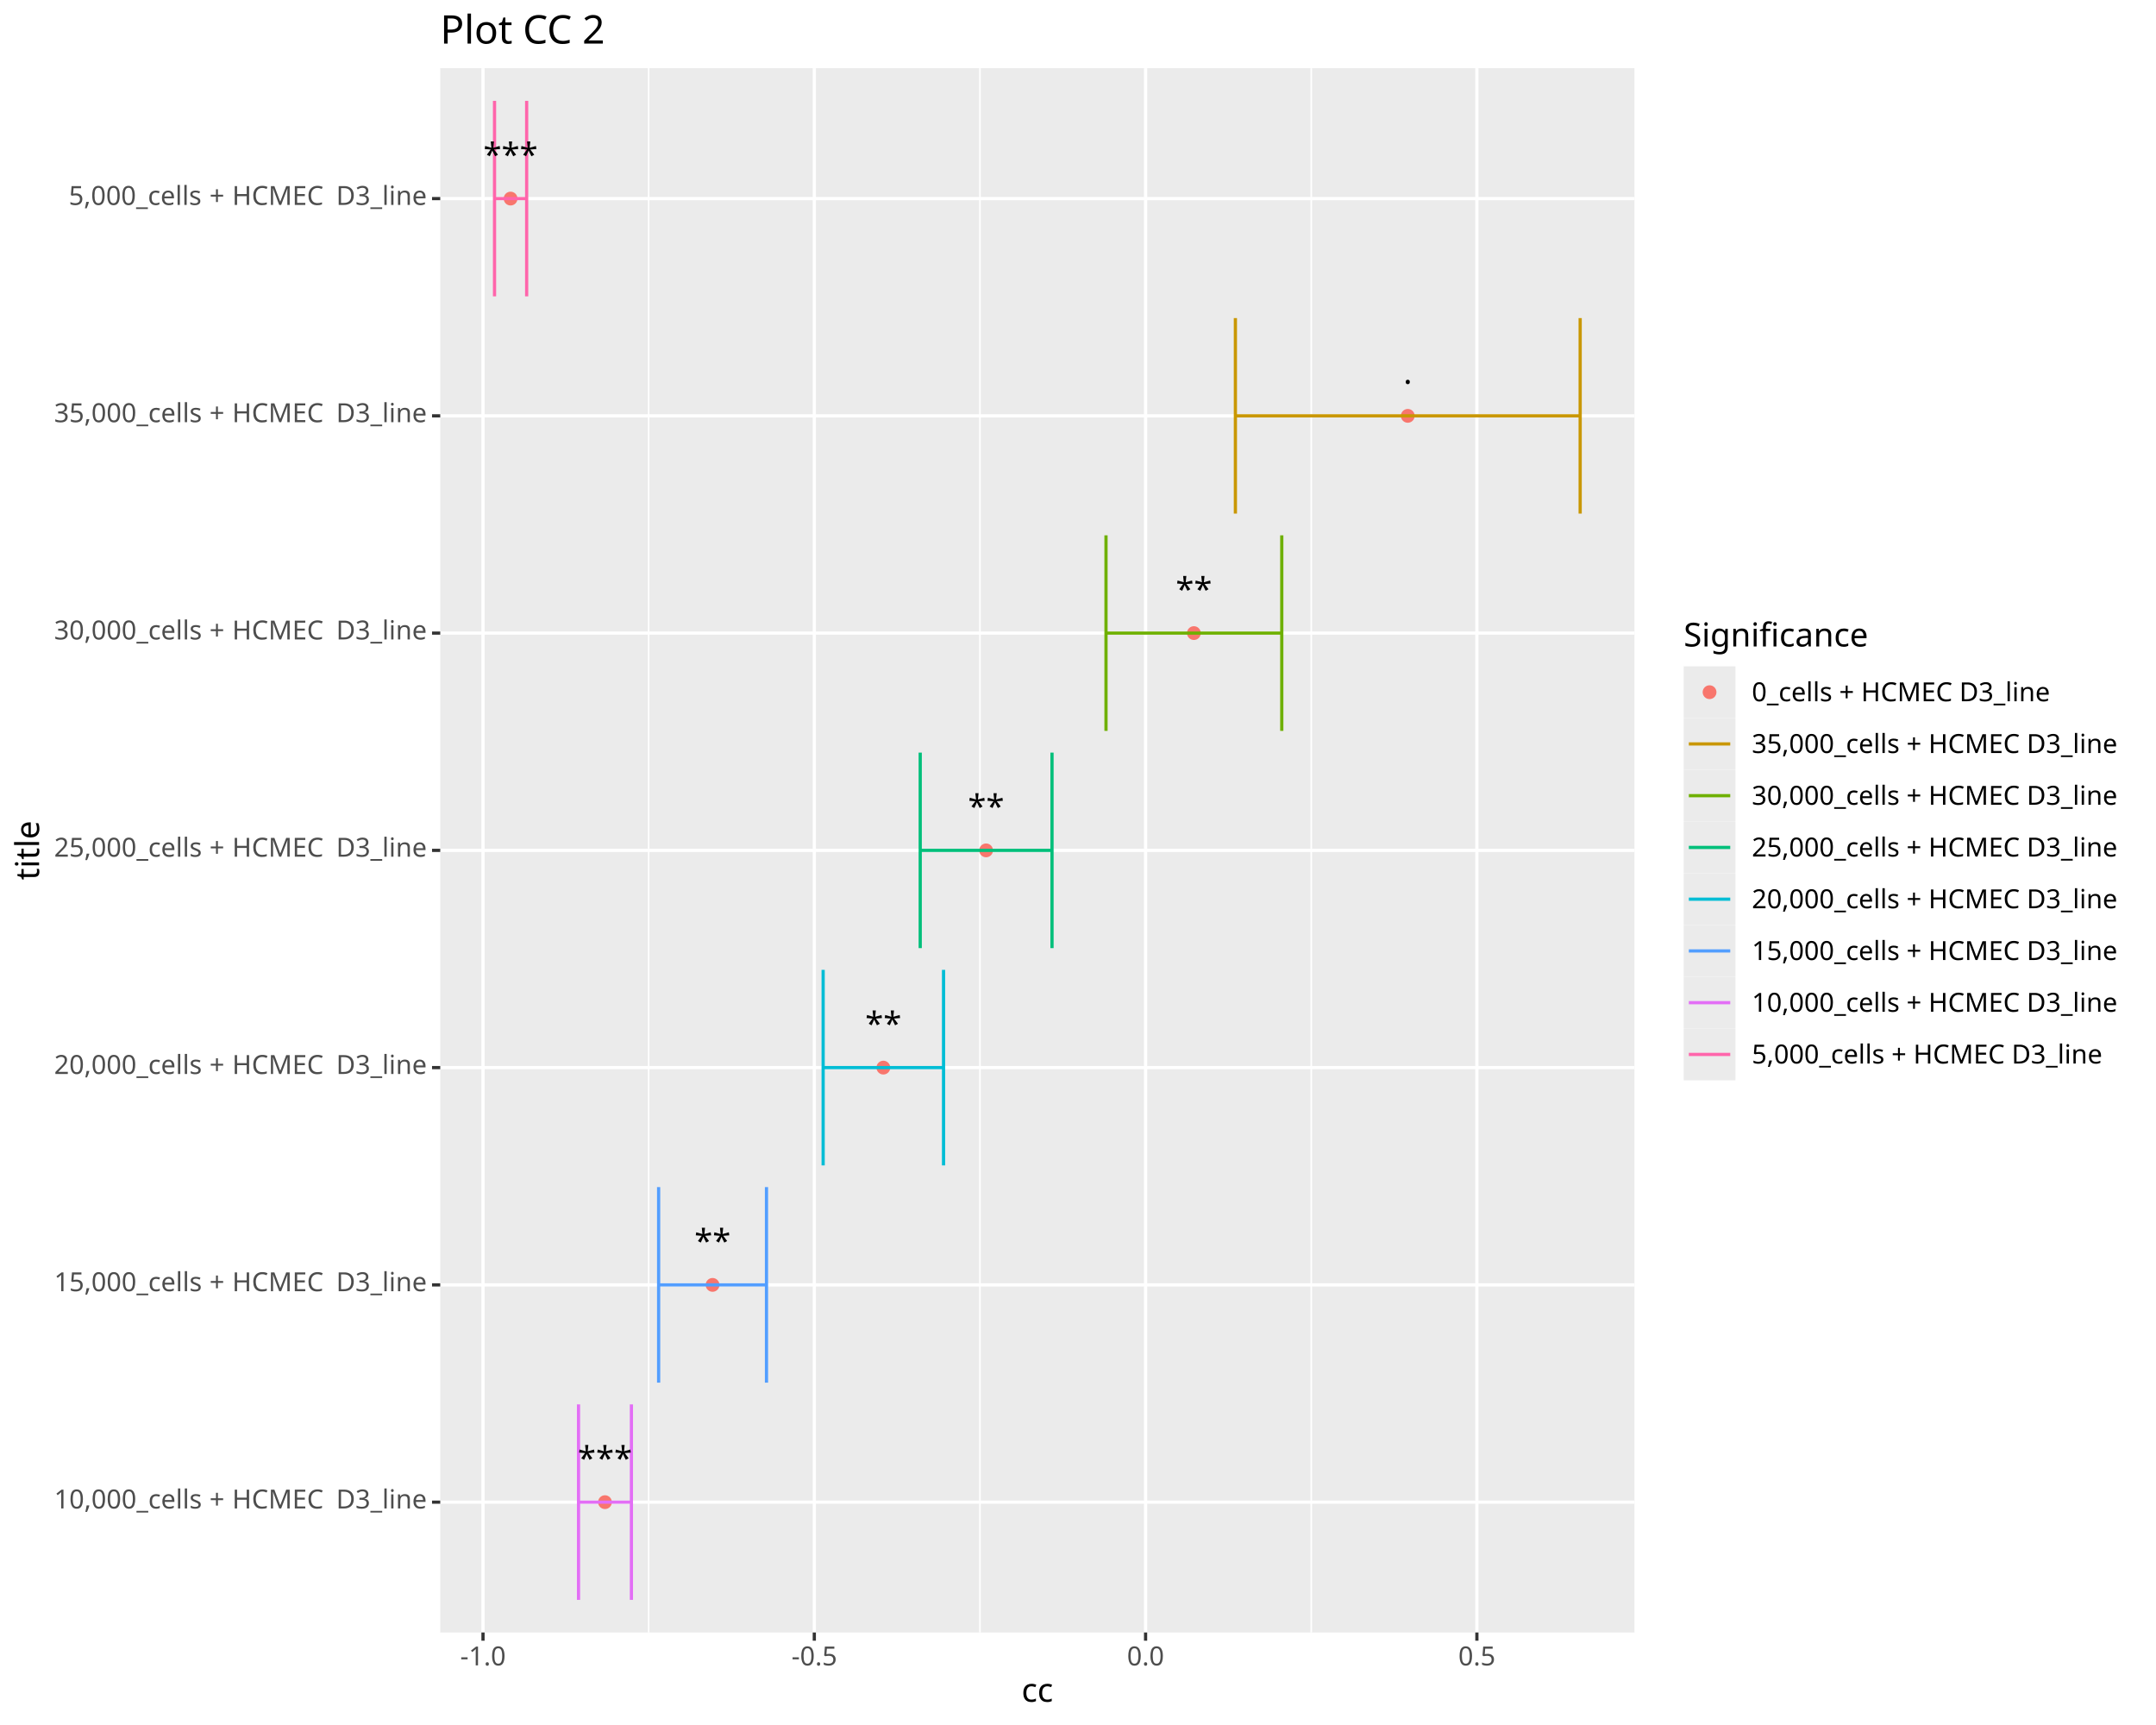
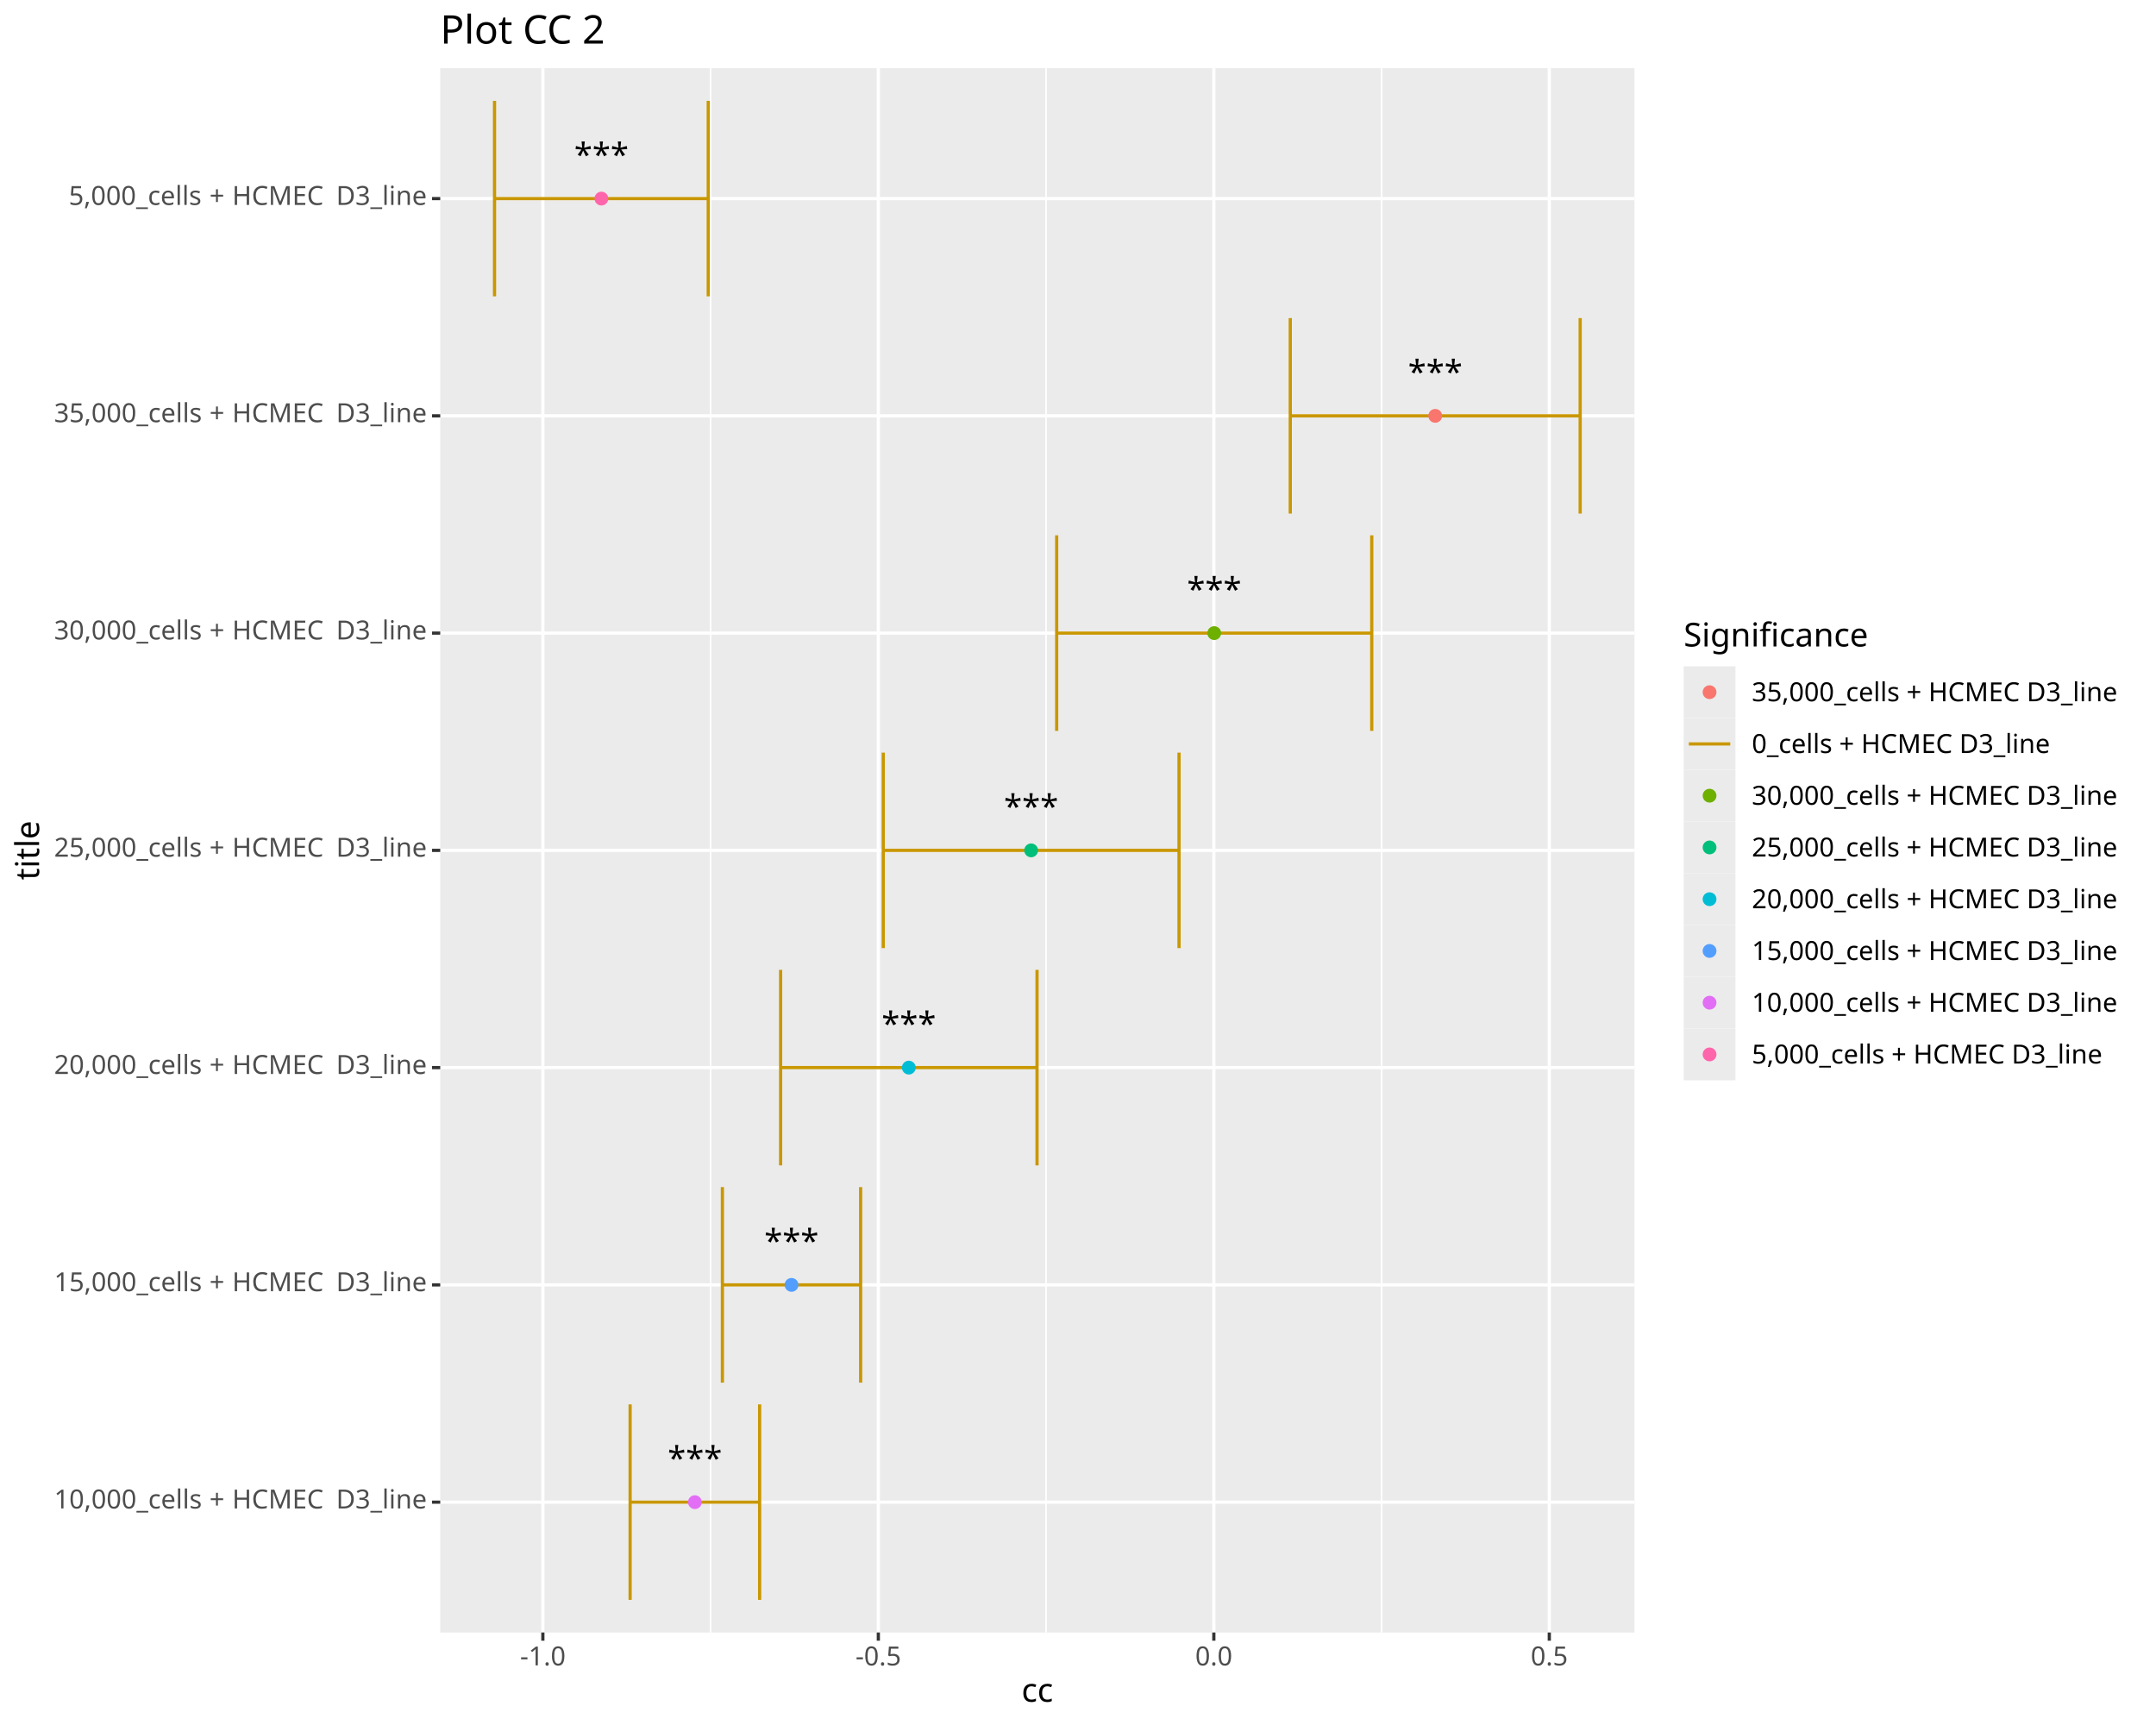
<svg xmlns="http://www.w3.org/2000/svg" class="svglite" data-engine-version="2.0" width="720.00pt" height="576.00pt" viewBox="0 0 720.00 576.00">
  <defs>
    <style type="text/css">
    .svglite line, .svglite polyline, .svglite polygon, .svglite path, .svglite rect, .svglite circle {
      fill: none;
      stroke: #000000;
      stroke-linecap: round;
      stroke-linejoin: round;
      stroke-miterlimit: 10.00;
    }
  </style>
  </defs>
  <rect width="100%" height="100%" style="stroke: none; fill: #FFFFFF;" />
  <defs>
    <clipPath id="cpMC4wMHw3MjAuMDB8MC4wMHw1NzYuMDA=">
      <rect x="0.00" y="0.00" width="720.00" height="576.00" />
    </clipPath>
  </defs>
  <g clip-path="url(#cpMC4wMHw3MjAuMDB8MC4wMHw1NzYuMDA=)">
    <rect x="0.00" y="0.00" width="720.00" height="576.00" style="stroke-width: 1.07; stroke: #FFFFFF; fill: #FFFFFF;" />
  </g>
  <defs>
    <clipPath id="cpMTQ3LjAyfDU0NS44M3wyMi43OHw1NDUuMTE=">
      <rect x="147.02" y="22.78" width="398.81" height="522.33" />
    </clipPath>
  </defs>
  <g clip-path="url(#cpMTQ3LjAyfDU0NS44M3wyMi43OHw1NDUuMTE=)">
    <rect x="147.02" y="22.78" width="398.81" height="522.33" style="stroke-width: 1.07; stroke: none; fill: #EBEBEB;" />
-     <polyline points="216.62,545.11 216.62,22.78 " style="stroke-width: 0.53; stroke: #FFFFFF; stroke-linecap: butt;" />
-     <polyline points="327.26,545.11 327.26,22.78 " style="stroke-width: 0.53; stroke: #FFFFFF; stroke-linecap: butt;" />
-     <polyline points="437.89,545.11 437.89,22.78 " style="stroke-width: 0.53; stroke: #FFFFFF; stroke-linecap: butt;" />
+     <polyline points="237.30,545.11 237.30,22.78 " style="stroke-width: 0.53; stroke: #FFFFFF; stroke-linecap: butt;" />
+     <polyline points="349.34,545.11 349.34,22.78 " style="stroke-width: 0.53; stroke: #FFFFFF; stroke-linecap: butt;" />
+     <polyline points="461.38,545.11 461.38,22.78 " style="stroke-width: 0.53; stroke: #FFFFFF; stroke-linecap: butt;" />
    <polyline points="147.02,501.59 545.83,501.59 " style="stroke-width: 1.07; stroke: #FFFFFF; stroke-linecap: butt;" />
    <polyline points="147.02,429.04 545.83,429.04 " style="stroke-width: 1.07; stroke: #FFFFFF; stroke-linecap: butt;" />
    <polyline points="147.02,356.49 545.83,356.49 " style="stroke-width: 1.07; stroke: #FFFFFF; stroke-linecap: butt;" />
    <polyline points="147.02,283.95 545.83,283.95 " style="stroke-width: 1.07; stroke: #FFFFFF; stroke-linecap: butt;" />
    <polyline points="147.02,211.40 545.83,211.40 " style="stroke-width: 1.07; stroke: #FFFFFF; stroke-linecap: butt;" />
    <polyline points="147.02,138.86 545.83,138.86 " style="stroke-width: 1.07; stroke: #FFFFFF; stroke-linecap: butt;" />
    <polyline points="147.02,66.31 545.83,66.31 " style="stroke-width: 1.07; stroke: #FFFFFF; stroke-linecap: butt;" />
-     <polyline points="161.30,545.11 161.30,22.78 " style="stroke-width: 1.07; stroke: #FFFFFF; stroke-linecap: butt;" />
-     <polyline points="271.94,545.11 271.94,22.78 " style="stroke-width: 1.07; stroke: #FFFFFF; stroke-linecap: butt;" />
-     <polyline points="382.57,545.11 382.57,22.78 " style="stroke-width: 1.07; stroke: #FFFFFF; stroke-linecap: butt;" />
-     <polyline points="493.21,545.11 493.21,22.78 " style="stroke-width: 1.07; stroke: #FFFFFF; stroke-linecap: butt;" />
-     <circle cx="470.13" cy="138.86" r="1.95" style="stroke-width: 0.71; stroke: #F8766D; fill: #F8766D;" />
-     <circle cx="398.70" cy="211.40" r="1.95" style="stroke-width: 0.71; stroke: #F8766D; fill: #F8766D;" />
-     <circle cx="329.31" cy="283.95" r="1.95" style="stroke-width: 0.71; stroke: #F8766D; fill: #F8766D;" />
-     <circle cx="295.00" cy="356.49" r="1.95" style="stroke-width: 0.71; stroke: #F8766D; fill: #F8766D;" />
-     <circle cx="237.96" cy="429.04" r="1.95" style="stroke-width: 0.71; stroke: #F8766D; fill: #F8766D;" />
-     <circle cx="202.03" cy="501.59" r="1.95" style="stroke-width: 0.71; stroke: #F8766D; fill: #F8766D;" />
-     <circle cx="170.51" cy="66.31" r="1.95" style="stroke-width: 0.71; stroke: #F8766D; fill: #F8766D;" />
+     <polyline points="181.29,545.11 181.29,22.78 " style="stroke-width: 1.07; stroke: #FFFFFF; stroke-linecap: butt;" />
+     <polyline points="293.32,545.11 293.32,22.78 " style="stroke-width: 1.07; stroke: #FFFFFF; stroke-linecap: butt;" />
+     <polyline points="405.36,545.11 405.36,22.78 " style="stroke-width: 1.07; stroke: #FFFFFF; stroke-linecap: butt;" />
+     <polyline points="517.39,545.11 517.39,22.78 " style="stroke-width: 1.07; stroke: #FFFFFF; stroke-linecap: butt;" />
    <polyline points="527.70,171.50 527.70,106.21 " style="stroke-width: 1.07; stroke: #C99700; stroke-linecap: butt;" />
-     <polyline points="527.70,138.86 412.56,138.86 " style="stroke-width: 1.07; stroke: #C99700; stroke-linecap: butt;" />
-     <polyline points="412.56,171.50 412.56,106.21 " style="stroke-width: 1.07; stroke: #C99700; stroke-linecap: butt;" />
-     <polyline points="428.05,244.05 428.05,178.76 " style="stroke-width: 1.07; stroke: #6EB000; stroke-linecap: butt;" />
-     <polyline points="428.05,211.40 369.35,211.40 " style="stroke-width: 1.07; stroke: #6EB000; stroke-linecap: butt;" />
-     <polyline points="369.35,244.05 369.35,178.76 " style="stroke-width: 1.07; stroke: #6EB000; stroke-linecap: butt;" />
-     <polyline points="351.32,316.59 351.32,251.30 " style="stroke-width: 1.07; stroke: #00BF7A; stroke-linecap: butt;" />
-     <polyline points="351.32,283.95 307.31,283.95 " style="stroke-width: 1.07; stroke: #00BF7A; stroke-linecap: butt;" />
-     <polyline points="307.31,316.59 307.31,251.30 " style="stroke-width: 1.07; stroke: #00BF7A; stroke-linecap: butt;" />
-     <polyline points="315.10,389.14 315.10,323.85 " style="stroke-width: 1.07; stroke: #00BDD5; stroke-linecap: butt;" />
-     <polyline points="315.10,356.49 274.89,356.49 " style="stroke-width: 1.07; stroke: #00BDD5; stroke-linecap: butt;" />
-     <polyline points="274.89,389.14 274.89,323.85 " style="stroke-width: 1.07; stroke: #00BDD5; stroke-linecap: butt;" />
-     <polyline points="255.97,461.68 255.97,396.39 " style="stroke-width: 1.07; stroke: #529EFF; stroke-linecap: butt;" />
-     <polyline points="255.97,429.04 219.95,429.04 " style="stroke-width: 1.07; stroke: #529EFF; stroke-linecap: butt;" />
-     <polyline points="219.95,461.68 219.95,396.39 " style="stroke-width: 1.07; stroke: #529EFF; stroke-linecap: butt;" />
-     <polyline points="210.86,534.23 210.86,468.94 " style="stroke-width: 1.07; stroke: #E36EF6; stroke-linecap: butt;" />
-     <polyline points="210.86,501.59 193.20,501.59 " style="stroke-width: 1.07; stroke: #E36EF6; stroke-linecap: butt;" />
-     <polyline points="193.20,534.23 193.20,468.94 " style="stroke-width: 1.07; stroke: #E36EF6; stroke-linecap: butt;" />
-     <polyline points="175.88,98.96 175.88,33.67 " style="stroke-width: 1.07; stroke: #FF65AB; stroke-linecap: butt;" />
-     <polyline points="175.88,66.31 165.15,66.31 " style="stroke-width: 1.07; stroke: #FF65AB; stroke-linecap: butt;" />
-     <polyline points="165.15,98.96 165.15,33.67 " style="stroke-width: 1.07; stroke: #FF65AB; stroke-linecap: butt;" />
-     <text x="470.13" y="128.13" text-anchor="middle" style="font-size: 11.00px; font-family: sans;" textLength="3.06px" lengthAdjust="spacingAndGlyphs">.</text>
-     <text x="398.70" y="200.68" text-anchor="middle" style="font-size: 11.00px; font-family: sans;" textLength="8.57px" lengthAdjust="spacingAndGlyphs">**</text>
-     <text x="329.31" y="273.22" text-anchor="middle" style="font-size: 11.00px; font-family: sans;" textLength="8.57px" lengthAdjust="spacingAndGlyphs">**</text>
-     <text x="295.00" y="345.77" text-anchor="middle" style="font-size: 11.00px; font-family: sans;" textLength="8.57px" lengthAdjust="spacingAndGlyphs">**</text>
-     <text x="237.96" y="418.32" text-anchor="middle" style="font-size: 11.00px; font-family: sans;" textLength="8.57px" lengthAdjust="spacingAndGlyphs">**</text>
-     <text x="202.03" y="490.86" text-anchor="middle" style="font-size: 11.00px; font-family: sans;" textLength="12.85px" lengthAdjust="spacingAndGlyphs">***</text>
-     <text x="170.51" y="55.59" text-anchor="middle" style="font-size: 11.00px; font-family: sans;" textLength="12.85px" lengthAdjust="spacingAndGlyphs">***</text>
+     <polyline points="527.70,138.86 430.89,138.86 " style="stroke-width: 1.07; stroke: #C99700; stroke-linecap: butt;" />
+     <polyline points="430.89,171.50 430.89,106.21 " style="stroke-width: 1.07; stroke: #C99700; stroke-linecap: butt;" />
+     <polyline points="458.10,244.05 458.10,178.76 " style="stroke-width: 1.07; stroke: #C99700; stroke-linecap: butt;" />
+     <polyline points="458.10,211.40 352.88,211.40 " style="stroke-width: 1.07; stroke: #C99700; stroke-linecap: butt;" />
+     <polyline points="352.88,244.05 352.88,178.76 " style="stroke-width: 1.07; stroke: #C99700; stroke-linecap: butt;" />
+     <polyline points="393.74,316.59 393.74,251.30 " style="stroke-width: 1.07; stroke: #C99700; stroke-linecap: butt;" />
+     <polyline points="393.74,283.95 294.96,283.95 " style="stroke-width: 1.07; stroke: #C99700; stroke-linecap: butt;" />
+     <polyline points="294.96,316.59 294.96,251.30 " style="stroke-width: 1.07; stroke: #C99700; stroke-linecap: butt;" />
+     <polyline points="346.32,389.14 346.32,323.85 " style="stroke-width: 1.07; stroke: #C99700; stroke-linecap: butt;" />
+     <polyline points="346.32,356.49 260.69,356.49 " style="stroke-width: 1.07; stroke: #C99700; stroke-linecap: butt;" />
+     <polyline points="260.69,389.14 260.69,323.85 " style="stroke-width: 1.07; stroke: #C99700; stroke-linecap: butt;" />
+     <polyline points="287.41,461.68 287.41,396.39 " style="stroke-width: 1.07; stroke: #C99700; stroke-linecap: butt;" />
+     <polyline points="287.41,429.04 241.24,429.04 " style="stroke-width: 1.07; stroke: #C99700; stroke-linecap: butt;" />
+     <polyline points="241.24,461.68 241.24,396.39 " style="stroke-width: 1.07; stroke: #C99700; stroke-linecap: butt;" />
+     <polyline points="253.68,534.23 253.68,468.94 " style="stroke-width: 1.07; stroke: #C99700; stroke-linecap: butt;" />
+     <polyline points="253.68,501.59 210.43,501.59 " style="stroke-width: 1.07; stroke: #C99700; stroke-linecap: butt;" />
+     <polyline points="210.43,534.23 210.43,468.94 " style="stroke-width: 1.07; stroke: #C99700; stroke-linecap: butt;" />
+     <polyline points="236.52,98.96 236.52,33.67 " style="stroke-width: 1.07; stroke: #C99700; stroke-linecap: butt;" />
+     <polyline points="236.52,66.31 165.15,66.31 " style="stroke-width: 1.07; stroke: #C99700; stroke-linecap: butt;" />
+     <polyline points="165.15,98.96 165.15,33.67 " style="stroke-width: 1.07; stroke: #C99700; stroke-linecap: butt;" />
+     <circle cx="479.30" cy="138.86" r="1.95" style="stroke-width: 0.71; stroke: #F8766D; fill: #F8766D;" />
+     <circle cx="405.49" cy="211.40" r="1.95" style="stroke-width: 0.71; stroke: #6EB000; fill: #6EB000;" />
+     <circle cx="344.35" cy="283.95" r="1.95" style="stroke-width: 0.71; stroke: #00BF7A; fill: #00BF7A;" />
+     <circle cx="303.50" cy="356.49" r="1.95" style="stroke-width: 0.71; stroke: #00BDD5; fill: #00BDD5;" />
+     <circle cx="264.33" cy="429.04" r="1.95" style="stroke-width: 0.71; stroke: #529EFF; fill: #529EFF;" />
+     <circle cx="232.06" cy="501.59" r="1.95" style="stroke-width: 0.71; stroke: #E36EF6; fill: #E36EF6;" />
+     <circle cx="200.84" cy="66.31" r="1.95" style="stroke-width: 0.71; stroke: #FF65AB; fill: #FF65AB;" />
+     <text x="479.30" y="128.13" text-anchor="middle" style="font-size: 11.00px; font-family: sans;" textLength="12.85px" lengthAdjust="spacingAndGlyphs">***</text>
+     <text x="405.49" y="200.68" text-anchor="middle" style="font-size: 11.00px; font-family: sans;" textLength="12.85px" lengthAdjust="spacingAndGlyphs">***</text>
+     <text x="344.35" y="273.22" text-anchor="middle" style="font-size: 11.00px; font-family: sans;" textLength="12.85px" lengthAdjust="spacingAndGlyphs">***</text>
+     <text x="303.50" y="345.77" text-anchor="middle" style="font-size: 11.00px; font-family: sans;" textLength="12.85px" lengthAdjust="spacingAndGlyphs">***</text>
+     <text x="264.33" y="418.32" text-anchor="middle" style="font-size: 11.00px; font-family: sans;" textLength="12.85px" lengthAdjust="spacingAndGlyphs">***</text>
+     <text x="232.06" y="490.86" text-anchor="middle" style="font-size: 11.00px; font-family: sans;" textLength="12.85px" lengthAdjust="spacingAndGlyphs">***</text>
+     <text x="200.84" y="55.59" text-anchor="middle" style="font-size: 11.00px; font-family: sans;" textLength="12.85px" lengthAdjust="spacingAndGlyphs">***</text>
  </g>
  <g clip-path="url(#cpMC4wMHw3MjAuMDB8MC4wMHw1NzYuMDA=)">
    <text x="18.07" y="503.70" style="font-size: 8.80px; fill: #4D4D4D; font-family: sans;" textLength="49.42px" lengthAdjust="spacingAndGlyphs">10,000_cells</text>
    <text x="69.94" y="503.70" style="font-size: 8.80px; fill: #4D4D4D; font-family: sans;" textLength="5.14px" lengthAdjust="spacingAndGlyphs">+</text>
    <text x="77.53" y="503.70" style="font-size: 8.80px; fill: #4D4D4D; font-family: sans;" textLength="32.28px" lengthAdjust="spacingAndGlyphs">HCMEC</text>
    <text x="112.25" y="503.70" style="font-size: 8.80px; fill: #4D4D4D; font-family: sans;" textLength="29.84px" lengthAdjust="spacingAndGlyphs">D3_line</text>
    <text x="18.07" y="431.15" style="font-size: 8.80px; fill: #4D4D4D; font-family: sans;" textLength="49.42px" lengthAdjust="spacingAndGlyphs">15,000_cells</text>
    <text x="69.94" y="431.15" style="font-size: 8.80px; fill: #4D4D4D; font-family: sans;" textLength="5.14px" lengthAdjust="spacingAndGlyphs">+</text>
    <text x="77.53" y="431.15" style="font-size: 8.80px; fill: #4D4D4D; font-family: sans;" textLength="32.28px" lengthAdjust="spacingAndGlyphs">HCMEC</text>
    <text x="112.25" y="431.15" style="font-size: 8.80px; fill: #4D4D4D; font-family: sans;" textLength="29.84px" lengthAdjust="spacingAndGlyphs">D3_line</text>
    <text x="18.07" y="358.61" style="font-size: 8.80px; fill: #4D4D4D; font-family: sans;" textLength="49.42px" lengthAdjust="spacingAndGlyphs">20,000_cells</text>
    <text x="69.94" y="358.61" style="font-size: 8.80px; fill: #4D4D4D; font-family: sans;" textLength="5.14px" lengthAdjust="spacingAndGlyphs">+</text>
    <text x="77.53" y="358.61" style="font-size: 8.80px; fill: #4D4D4D; font-family: sans;" textLength="32.28px" lengthAdjust="spacingAndGlyphs">HCMEC</text>
    <text x="112.25" y="358.61" style="font-size: 8.80px; fill: #4D4D4D; font-family: sans;" textLength="29.84px" lengthAdjust="spacingAndGlyphs">D3_line</text>
    <text x="18.07" y="286.06" style="font-size: 8.80px; fill: #4D4D4D; font-family: sans;" textLength="49.42px" lengthAdjust="spacingAndGlyphs">25,000_cells</text>
    <text x="69.94" y="286.06" style="font-size: 8.80px; fill: #4D4D4D; font-family: sans;" textLength="5.14px" lengthAdjust="spacingAndGlyphs">+</text>
    <text x="77.53" y="286.06" style="font-size: 8.80px; fill: #4D4D4D; font-family: sans;" textLength="32.28px" lengthAdjust="spacingAndGlyphs">HCMEC</text>
    <text x="112.25" y="286.06" style="font-size: 8.80px; fill: #4D4D4D; font-family: sans;" textLength="29.84px" lengthAdjust="spacingAndGlyphs">D3_line</text>
    <text x="18.07" y="213.52" style="font-size: 8.80px; fill: #4D4D4D; font-family: sans;" textLength="49.42px" lengthAdjust="spacingAndGlyphs">30,000_cells</text>
    <text x="69.94" y="213.52" style="font-size: 8.80px; fill: #4D4D4D; font-family: sans;" textLength="5.14px" lengthAdjust="spacingAndGlyphs">+</text>
    <text x="77.53" y="213.52" style="font-size: 8.80px; fill: #4D4D4D; font-family: sans;" textLength="32.28px" lengthAdjust="spacingAndGlyphs">HCMEC</text>
    <text x="112.25" y="213.52" style="font-size: 8.80px; fill: #4D4D4D; font-family: sans;" textLength="29.84px" lengthAdjust="spacingAndGlyphs">D3_line</text>
    <text x="18.07" y="140.97" style="font-size: 8.80px; fill: #4D4D4D; font-family: sans;" textLength="49.42px" lengthAdjust="spacingAndGlyphs">35,000_cells</text>
    <text x="69.94" y="140.97" style="font-size: 8.80px; fill: #4D4D4D; font-family: sans;" textLength="5.14px" lengthAdjust="spacingAndGlyphs">+</text>
    <text x="77.53" y="140.97" style="font-size: 8.80px; fill: #4D4D4D; font-family: sans;" textLength="32.28px" lengthAdjust="spacingAndGlyphs">HCMEC</text>
    <text x="112.25" y="140.97" style="font-size: 8.80px; fill: #4D4D4D; font-family: sans;" textLength="29.84px" lengthAdjust="spacingAndGlyphs">D3_line</text>
    <text x="22.97" y="68.43" style="font-size: 8.80px; fill: #4D4D4D; font-family: sans;" textLength="44.53px" lengthAdjust="spacingAndGlyphs">5,000_cells</text>
    <text x="69.94" y="68.43" style="font-size: 8.80px; fill: #4D4D4D; font-family: sans;" textLength="5.14px" lengthAdjust="spacingAndGlyphs">+</text>
    <text x="77.53" y="68.43" style="font-size: 8.80px; fill: #4D4D4D; font-family: sans;" textLength="32.28px" lengthAdjust="spacingAndGlyphs">HCMEC</text>
    <text x="112.25" y="68.43" style="font-size: 8.80px; fill: #4D4D4D; font-family: sans;" textLength="29.84px" lengthAdjust="spacingAndGlyphs">D3_line</text>
    <polyline points="144.28,501.59 147.02,501.59 " style="stroke-width: 1.07; stroke: #333333; stroke-linecap: butt;" />
    <polyline points="144.28,429.04 147.02,429.04 " style="stroke-width: 1.07; stroke: #333333; stroke-linecap: butt;" />
    <polyline points="144.28,356.49 147.02,356.49 " style="stroke-width: 1.07; stroke: #333333; stroke-linecap: butt;" />
    <polyline points="144.28,283.95 147.02,283.95 " style="stroke-width: 1.07; stroke: #333333; stroke-linecap: butt;" />
    <polyline points="144.28,211.40 147.02,211.40 " style="stroke-width: 1.07; stroke: #333333; stroke-linecap: butt;" />
    <polyline points="144.28,138.86 147.02,138.86 " style="stroke-width: 1.07; stroke: #333333; stroke-linecap: butt;" />
    <polyline points="144.28,66.31 147.02,66.31 " style="stroke-width: 1.07; stroke: #333333; stroke-linecap: butt;" />
-     <polyline points="161.30,547.85 161.30,545.11 " style="stroke-width: 1.07; stroke: #333333; stroke-linecap: butt;" />
-     <polyline points="271.94,547.85 271.94,545.11 " style="stroke-width: 1.07; stroke: #333333; stroke-linecap: butt;" />
-     <polyline points="382.57,547.85 382.57,545.11 " style="stroke-width: 1.07; stroke: #333333; stroke-linecap: butt;" />
-     <polyline points="493.21,547.85 493.21,545.11 " style="stroke-width: 1.07; stroke: #333333; stroke-linecap: butt;" />
-     <text x="161.30" y="556.10" text-anchor="middle" style="font-size: 8.80px; fill: #4D4D4D; font-family: sans;" textLength="15.16px" lengthAdjust="spacingAndGlyphs">-1.0</text>
-     <text x="271.94" y="556.10" text-anchor="middle" style="font-size: 8.80px; fill: #4D4D4D; font-family: sans;" textLength="15.16px" lengthAdjust="spacingAndGlyphs">-0.5</text>
-     <text x="382.57" y="556.10" text-anchor="middle" style="font-size: 8.80px; fill: #4D4D4D; font-family: sans;" textLength="12.23px" lengthAdjust="spacingAndGlyphs">0.0</text>
-     <text x="493.21" y="556.10" text-anchor="middle" style="font-size: 8.80px; fill: #4D4D4D; font-family: sans;" textLength="12.23px" lengthAdjust="spacingAndGlyphs">0.5</text>
+     <polyline points="181.29,547.85 181.29,545.11 " style="stroke-width: 1.07; stroke: #333333; stroke-linecap: butt;" />
+     <polyline points="293.32,547.85 293.32,545.11 " style="stroke-width: 1.07; stroke: #333333; stroke-linecap: butt;" />
+     <polyline points="405.36,547.85 405.36,545.11 " style="stroke-width: 1.07; stroke: #333333; stroke-linecap: butt;" />
+     <polyline points="517.39,547.85 517.39,545.11 " style="stroke-width: 1.07; stroke: #333333; stroke-linecap: butt;" />
+     <text x="181.29" y="556.10" text-anchor="middle" style="font-size: 8.80px; fill: #4D4D4D; font-family: sans;" textLength="15.16px" lengthAdjust="spacingAndGlyphs">-1.0</text>
+     <text x="293.32" y="556.10" text-anchor="middle" style="font-size: 8.80px; fill: #4D4D4D; font-family: sans;" textLength="15.16px" lengthAdjust="spacingAndGlyphs">-0.5</text>
+     <text x="405.36" y="556.10" text-anchor="middle" style="font-size: 8.80px; fill: #4D4D4D; font-family: sans;" textLength="12.23px" lengthAdjust="spacingAndGlyphs">0.0</text>
+     <text x="517.39" y="556.10" text-anchor="middle" style="font-size: 8.80px; fill: #4D4D4D; font-family: sans;" textLength="12.23px" lengthAdjust="spacingAndGlyphs">0.5</text>
    <text x="346.42" y="568.24" text-anchor="middle" style="font-size: 11.00px; font-family: sans;" textLength="11.01px" lengthAdjust="spacingAndGlyphs">cc</text>
    <text transform="translate(13.05,283.95) rotate(-90)" text-anchor="middle" style="font-size: 11.00px; font-family: sans;" textLength="17.11px" lengthAdjust="spacingAndGlyphs">title</text>
    <rect x="556.79" y="201.68" width="157.73" height="164.53" style="stroke-width: 1.07; stroke: none; fill: #FFFFFF;" />
    <text x="562.27" y="215.87" style="font-size: 11.00px; font-family: sans;" textLength="59.32px" lengthAdjust="spacingAndGlyphs">Significance</text>
    <rect x="562.27" y="222.49" width="17.28" height="17.28" style="stroke-width: 1.07; stroke: none; fill: #EBEBEB;" />
    <circle cx="570.91" cy="231.13" r="1.95" style="stroke-width: 0.71; stroke: #F8766D; fill: #F8766D;" />
    <rect x="562.27" y="239.77" width="17.28" height="17.28" style="stroke-width: 1.07; stroke: none; fill: #EBEBEB;" />
    <line x1="563.99" y1="248.41" x2="577.82" y2="248.41" style="stroke-width: 1.07; stroke: #C99700; stroke-linecap: butt;" />
    <rect x="562.27" y="257.05" width="17.28" height="17.28" style="stroke-width: 1.07; stroke: none; fill: #EBEBEB;" />
-     <line x1="563.99" y1="265.69" x2="577.82" y2="265.69" style="stroke-width: 1.07; stroke: #6EB000; stroke-linecap: butt;" />
+     <circle cx="570.91" cy="265.69" r="1.95" style="stroke-width: 0.71; stroke: #6EB000; fill: #6EB000;" />
    <rect x="562.27" y="274.33" width="17.28" height="17.28" style="stroke-width: 1.07; stroke: none; fill: #EBEBEB;" />
-     <line x1="563.99" y1="282.97" x2="577.82" y2="282.97" style="stroke-width: 1.07; stroke: #00BF7A; stroke-linecap: butt;" />
+     <circle cx="570.91" cy="282.97" r="1.95" style="stroke-width: 0.71; stroke: #00BF7A; fill: #00BF7A;" />
    <rect x="562.27" y="291.61" width="17.28" height="17.28" style="stroke-width: 1.07; stroke: none; fill: #EBEBEB;" />
-     <line x1="563.99" y1="300.25" x2="577.82" y2="300.25" style="stroke-width: 1.07; stroke: #00BDD5; stroke-linecap: butt;" />
+     <circle cx="570.91" cy="300.25" r="1.95" style="stroke-width: 0.71; stroke: #00BDD5; fill: #00BDD5;" />
    <rect x="562.27" y="308.89" width="17.28" height="17.28" style="stroke-width: 1.07; stroke: none; fill: #EBEBEB;" />
-     <line x1="563.99" y1="317.53" x2="577.82" y2="317.53" style="stroke-width: 1.07; stroke: #529EFF; stroke-linecap: butt;" />
+     <circle cx="570.91" cy="317.53" r="1.95" style="stroke-width: 0.71; stroke: #529EFF; fill: #529EFF;" />
    <rect x="562.27" y="326.17" width="17.28" height="17.28" style="stroke-width: 1.07; stroke: none; fill: #EBEBEB;" />
-     <line x1="563.99" y1="334.81" x2="577.82" y2="334.81" style="stroke-width: 1.07; stroke: #E36EF6; stroke-linecap: butt;" />
+     <circle cx="570.91" cy="334.81" r="1.95" style="stroke-width: 0.71; stroke: #E36EF6; fill: #E36EF6;" />
    <rect x="562.27" y="343.45" width="17.28" height="17.28" style="stroke-width: 1.07; stroke: none; fill: #EBEBEB;" />
-     <line x1="563.99" y1="352.09" x2="577.82" y2="352.09" style="stroke-width: 1.07; stroke: #FF65AB; stroke-linecap: butt;" />
-     <text x="585.02" y="234.16" style="font-size: 8.80px; font-family: sans;" textLength="101.99px" lengthAdjust="spacingAndGlyphs">0_cells + HCMEC D3_line</text>
-     <text x="585.02" y="251.44" style="font-size: 8.80px; font-family: sans;" textLength="124.02px" lengthAdjust="spacingAndGlyphs">35,000_cells + HCMEC D3_line</text>
+     <circle cx="570.91" cy="352.09" r="1.95" style="stroke-width: 0.71; stroke: #FF65AB; fill: #FF65AB;" />
+     <text x="585.02" y="234.16" style="font-size: 8.80px; font-family: sans;" textLength="124.02px" lengthAdjust="spacingAndGlyphs">35,000_cells + HCMEC D3_line</text>
+     <text x="585.02" y="251.44" style="font-size: 8.80px; font-family: sans;" textLength="101.99px" lengthAdjust="spacingAndGlyphs">0_cells + HCMEC D3_line</text>
    <text x="585.02" y="268.72" style="font-size: 8.80px; font-family: sans;" textLength="124.02px" lengthAdjust="spacingAndGlyphs">30,000_cells + HCMEC D3_line</text>
    <text x="585.02" y="286.00" style="font-size: 8.80px; font-family: sans;" textLength="124.02px" lengthAdjust="spacingAndGlyphs">25,000_cells + HCMEC D3_line</text>
    <text x="585.02" y="303.28" style="font-size: 8.80px; font-family: sans;" textLength="124.02px" lengthAdjust="spacingAndGlyphs">20,000_cells + HCMEC D3_line</text>
    <text x="585.02" y="320.56" style="font-size: 8.80px; font-family: sans;" textLength="124.02px" lengthAdjust="spacingAndGlyphs">15,000_cells + HCMEC D3_line</text>
    <text x="585.02" y="337.84" style="font-size: 8.80px; font-family: sans;" textLength="124.02px" lengthAdjust="spacingAndGlyphs">10,000_cells + HCMEC D3_line</text>
    <text x="585.02" y="355.12" style="font-size: 8.80px; font-family: sans;" textLength="119.12px" lengthAdjust="spacingAndGlyphs">5,000_cells + HCMEC D3_line</text>
    <text x="147.02" y="14.56" style="font-size: 13.20px; font-family: sans;" textLength="56.49px" lengthAdjust="spacingAndGlyphs">Plot CC 2</text>
  </g>
</svg>
